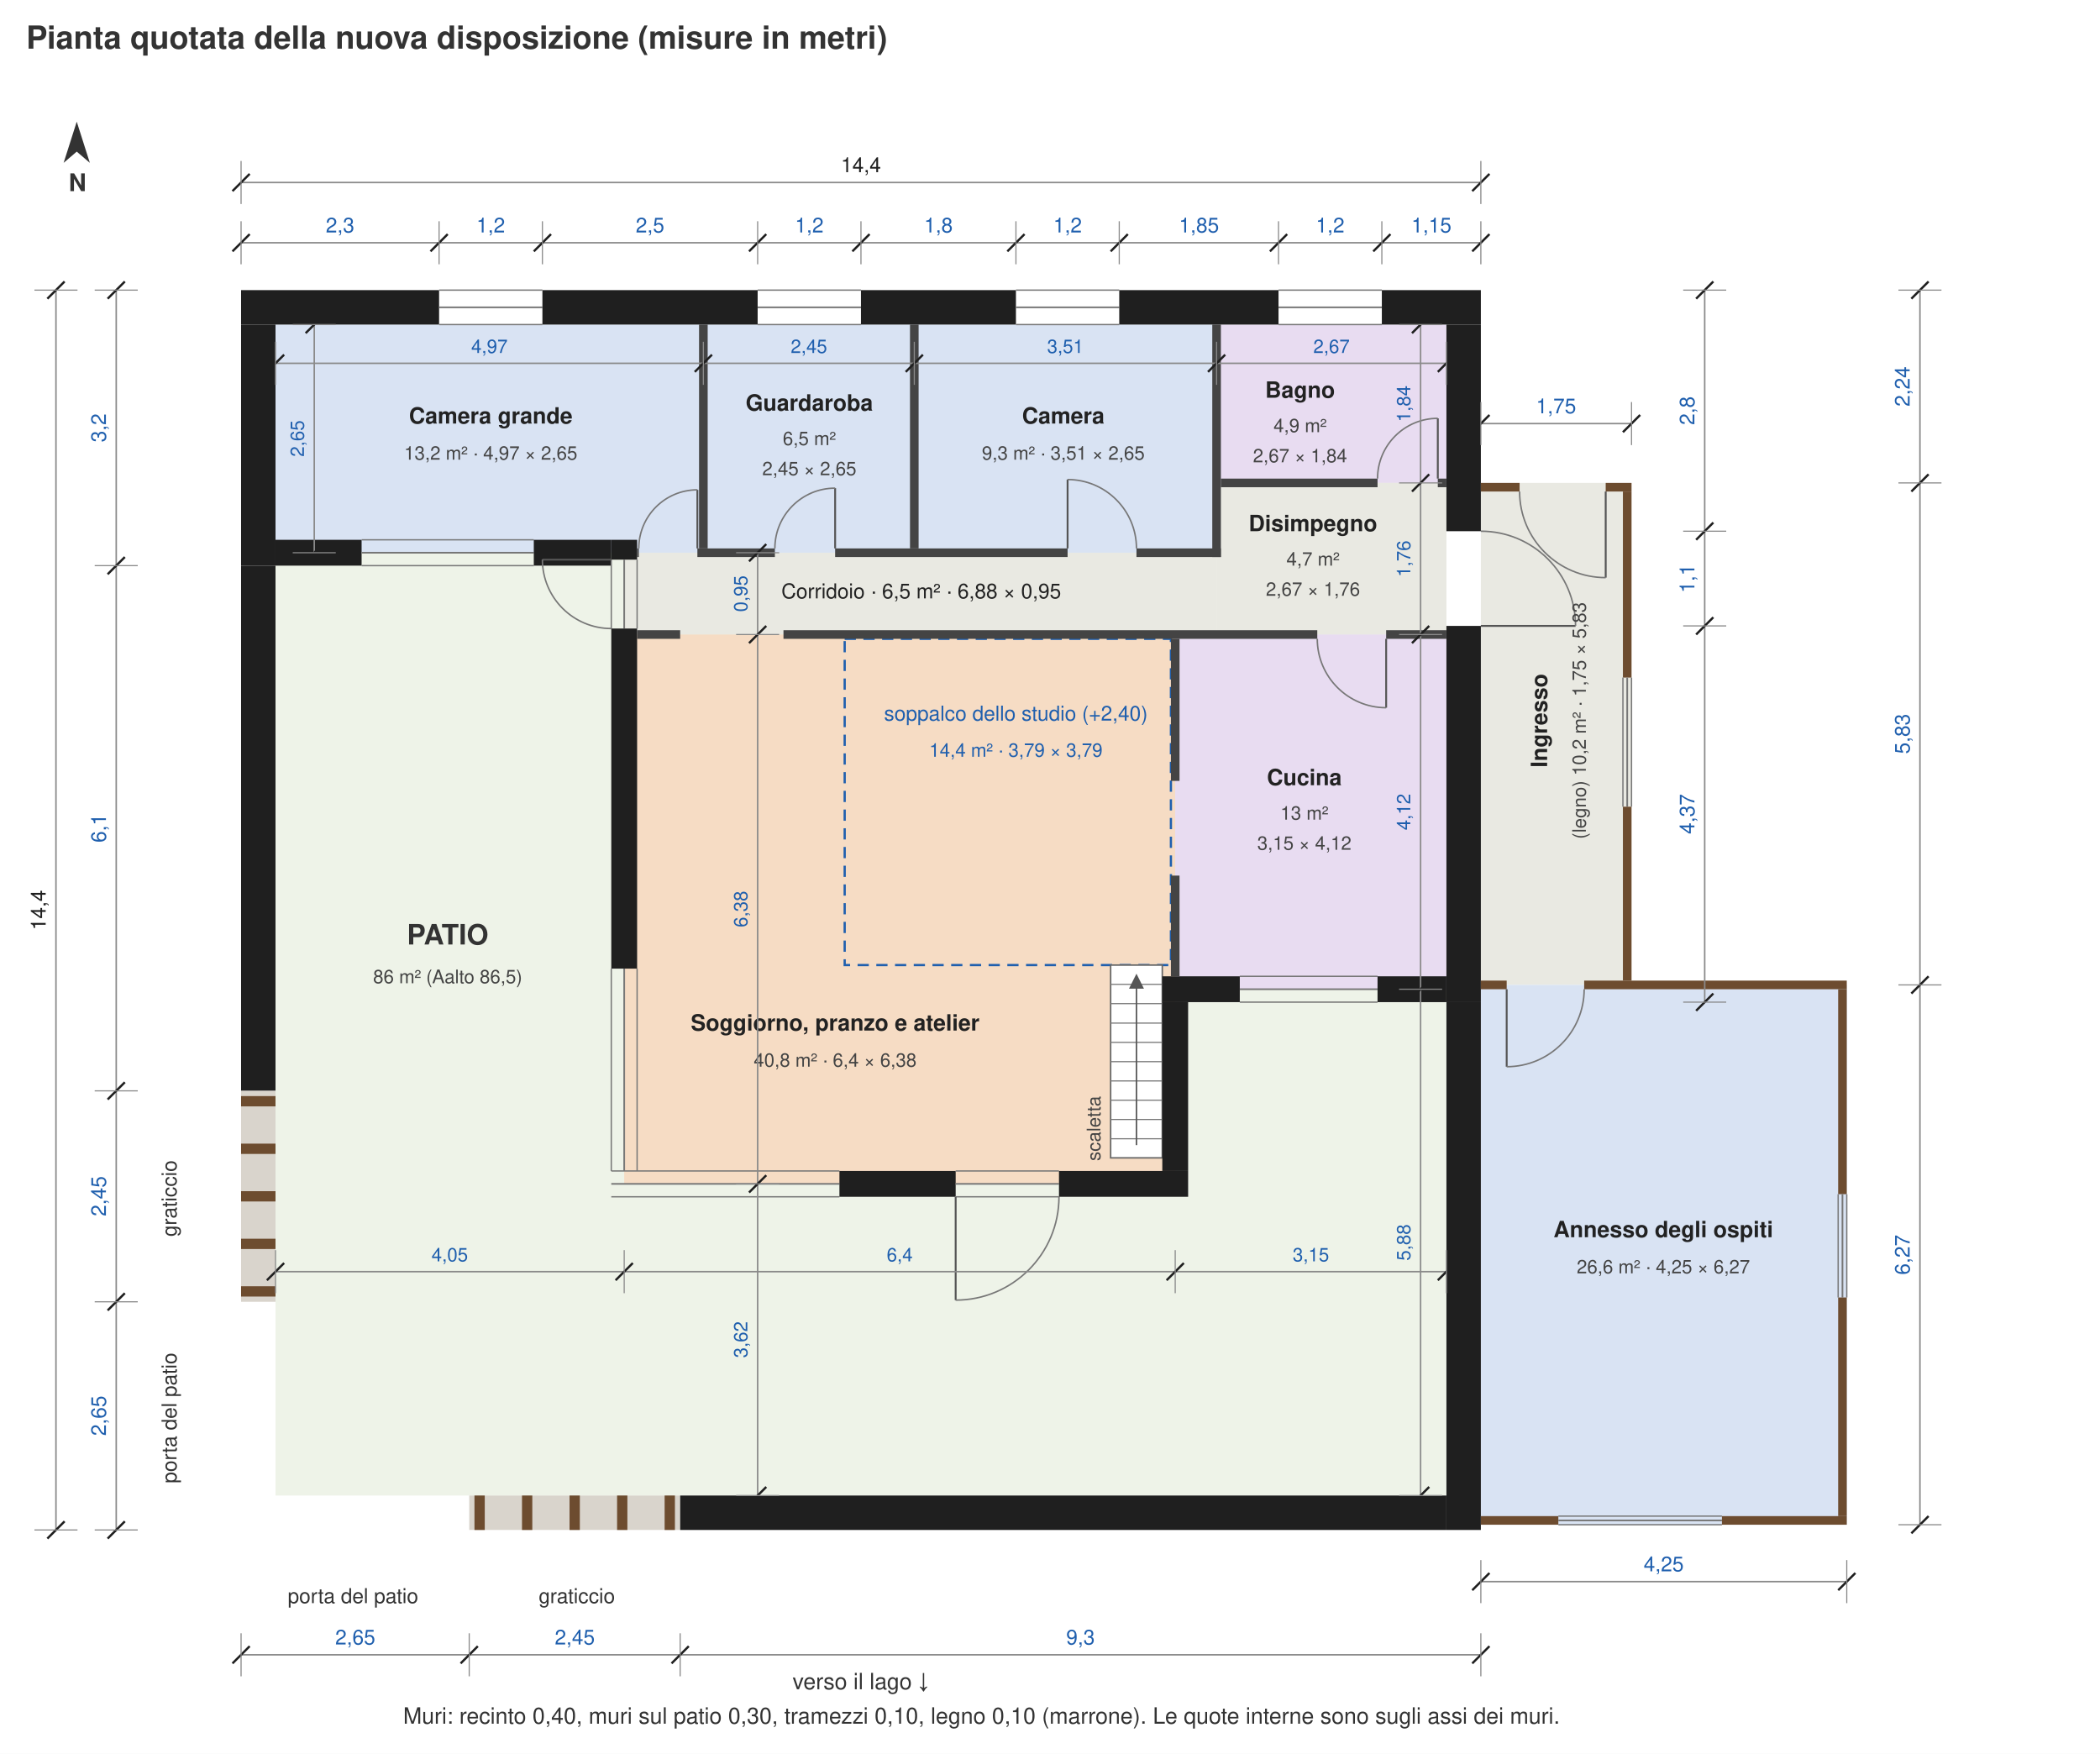
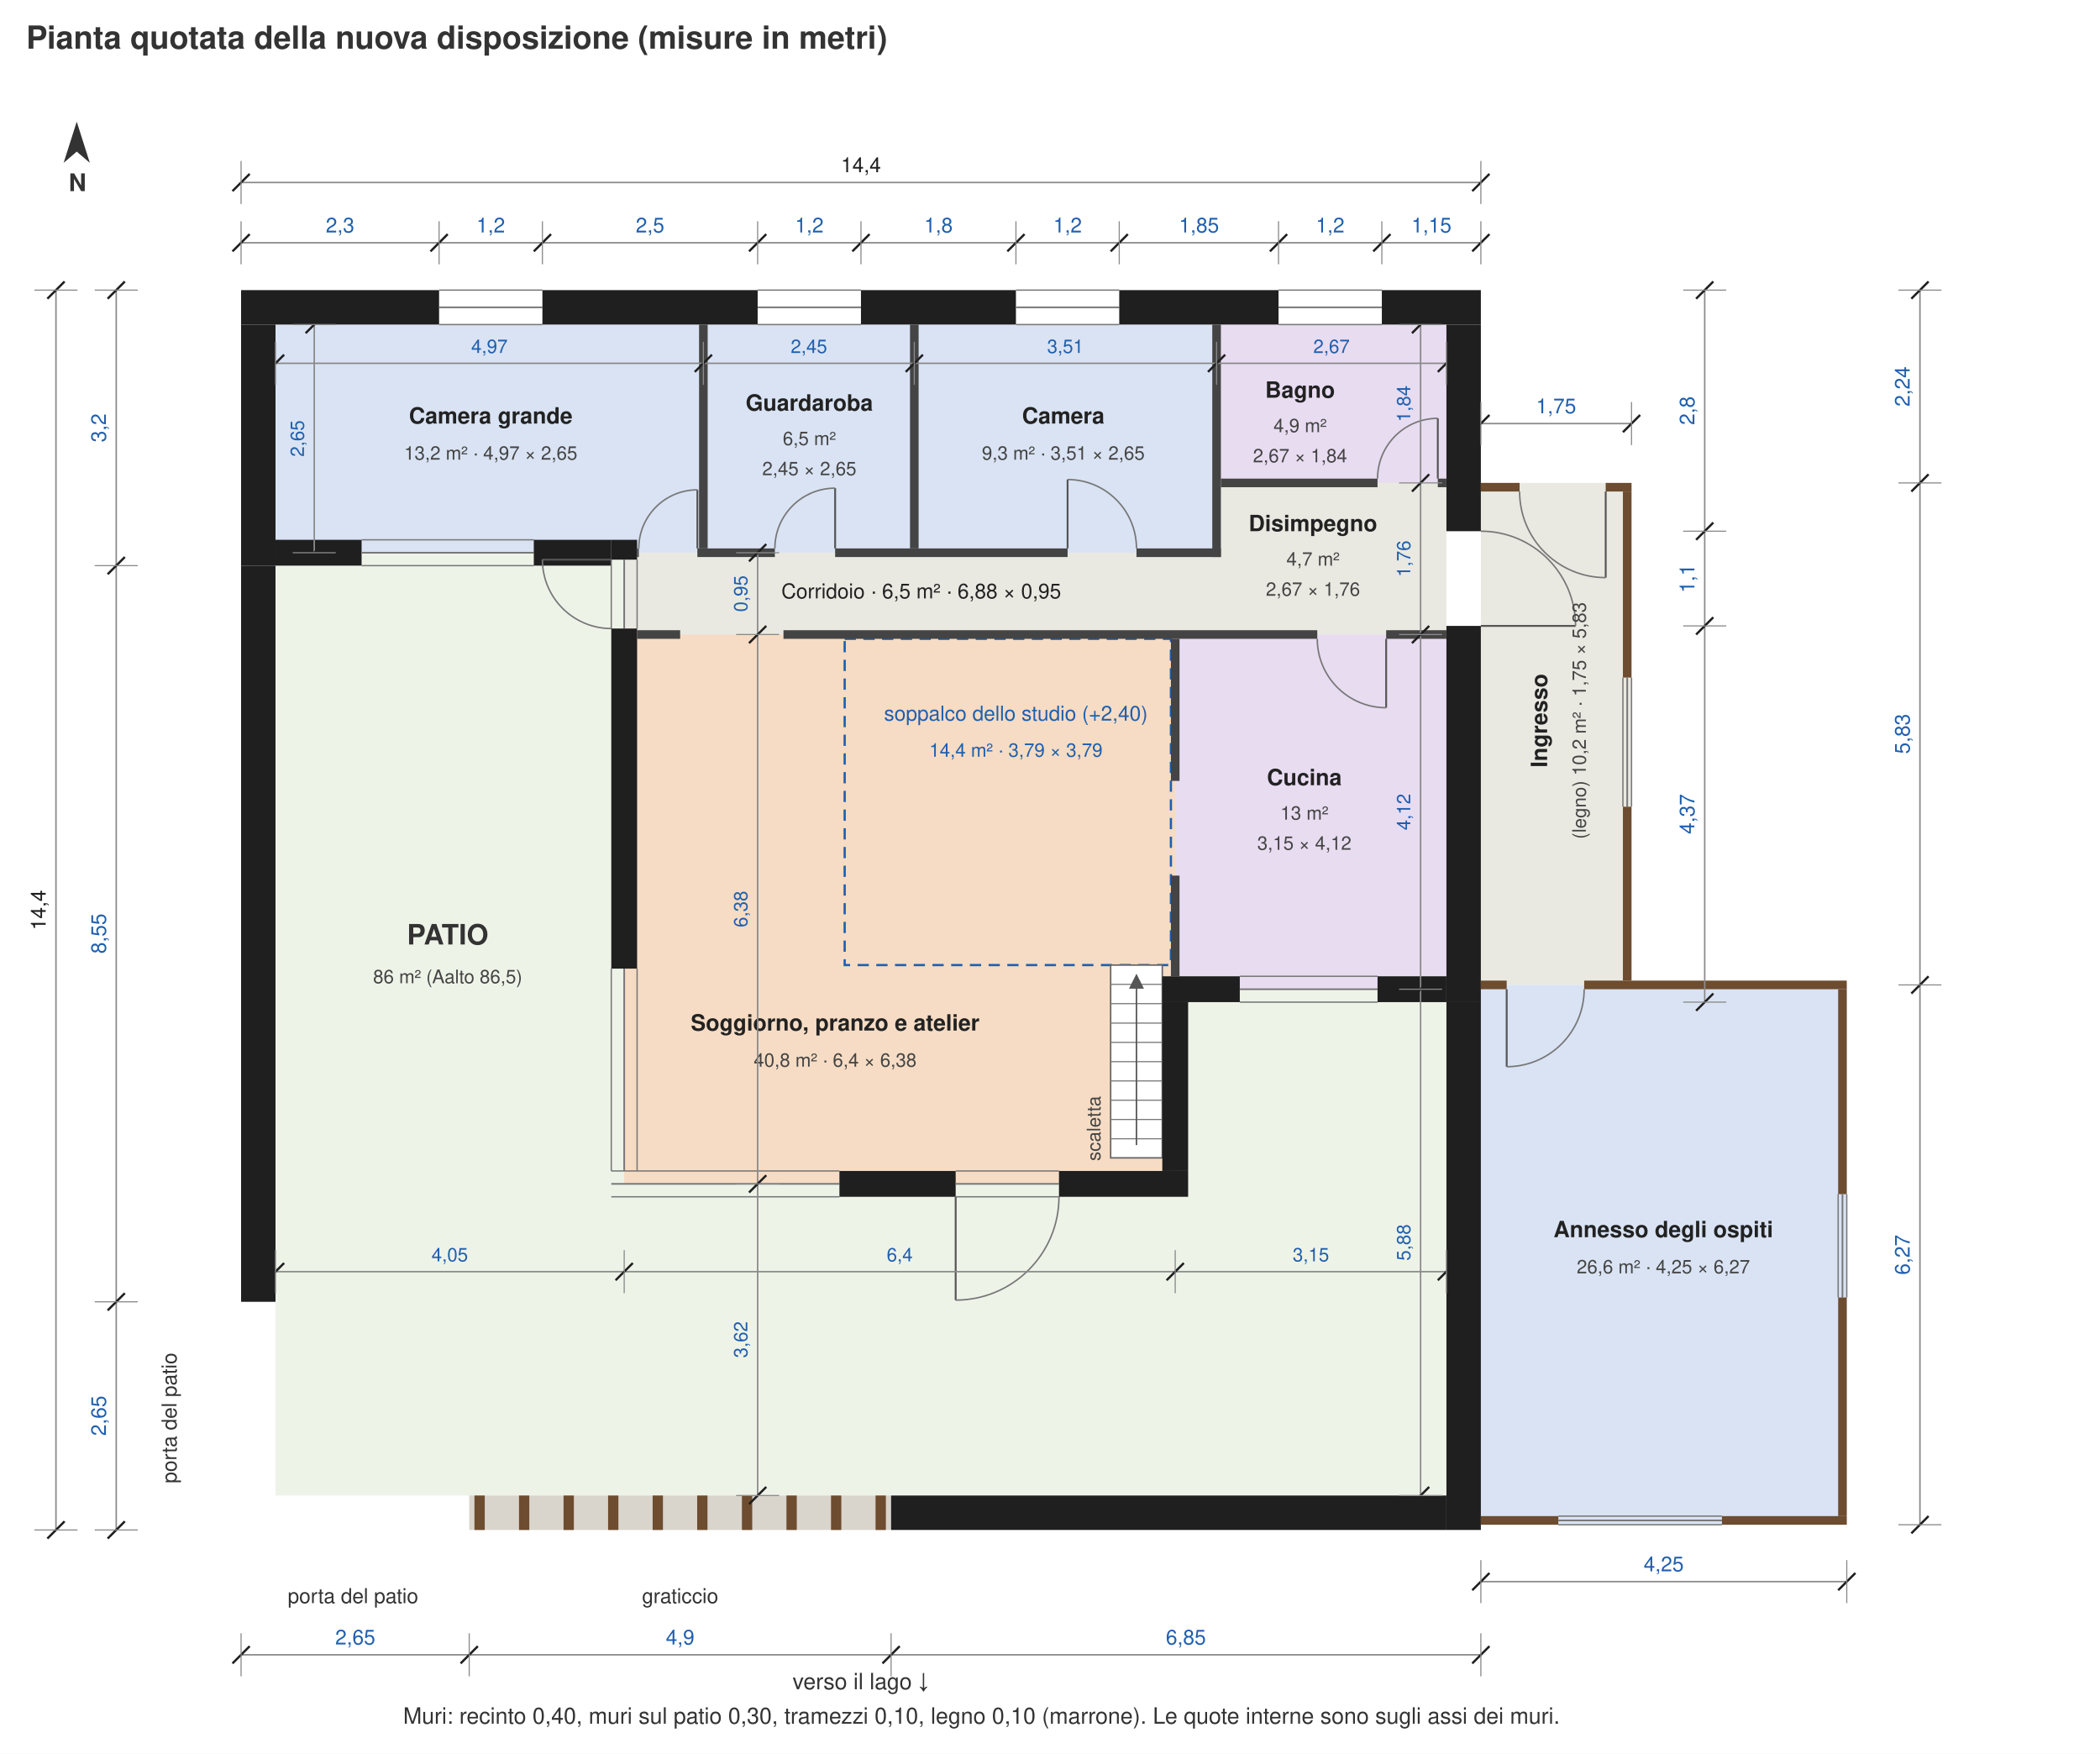
<svg xmlns="http://www.w3.org/2000/svg" viewBox="0 0 1122 937" width="1122" height="937">
  <rect width="100%" height="100%" fill="#ffffff" />
  <text x="14" y="26" font-family="Helvetica, Arial, sans-serif" font-size="17" font-weight="bold" fill="#333">Pianta quotata della nuova disposizione (misure in metri)</text>
  <rect x="147.2" y="173.4" width="625.6" height="625.6" fill="#eef3e8" stroke="none" stroke-width="1" />
  <rect x="147.2" y="173.4" width="228.6" height="121.9" fill="#d9e3f3" stroke="none" stroke-width="1" />
  <rect x="375.8" y="173.4" width="112.7" height="121.9" fill="#d9e3f3" stroke="none" stroke-width="1" />
  <rect x="488.5" y="173.4" width="161.5" height="121.9" fill="#d9e3f3" stroke="none" stroke-width="1" />
  <rect x="650.0" y="173.4" width="122.8" height="84.6" fill="#e8dcf1" stroke="none" stroke-width="1" />
  <rect x="650.0" y="258.0" width="122.8" height="81.0" fill="#e9e9e2" stroke="none" stroke-width="1" />
  <rect x="333.5" y="295.3" width="316.5" height="43.7" fill="#e9e9e2" stroke="none" stroke-width="1" />
  <rect x="333.5" y="339.0" width="294.4" height="293.5" fill="#f6dcc4" stroke="none" stroke-width="1" />
  <rect x="627.9" y="339.0" width="144.9" height="189.5" fill="#e8dcf1" stroke="none" stroke-width="1" />
  <rect x="791.2" y="258.0" width="80.5" height="268.2" fill="#e9e9e2" stroke="none" stroke-width="1" />
  <rect x="791.2" y="526.2" width="195.5" height="288.4" fill="#d9e3f3" stroke="none" stroke-width="1" />
  <rect x="451.3" y="341.3" width="174.3" height="174.3" fill="none" stroke="#1f5fae" stroke-width="1.2" stroke-dasharray="6,4" />
  <rect x="593.4" y="515.6" width="27.6" height="103.0" fill="#ffffff" stroke="#666" stroke-width="0.8" />
  <line x1="593.4" y1="608.4" x2="621.0" y2="608.4" stroke="#777" stroke-width="0.6" />
  <line x1="593.4" y1="598.1" x2="621.0" y2="598.1" stroke="#777" stroke-width="0.6" />
  <line x1="593.4" y1="587.8" x2="621.0" y2="587.8" stroke="#777" stroke-width="0.6" />
  <line x1="593.4" y1="577.5" x2="621.0" y2="577.5" stroke="#777" stroke-width="0.6" />
  <line x1="593.4" y1="567.2" x2="621.0" y2="567.2" stroke="#777" stroke-width="0.6" />
  <line x1="593.4" y1="556.9" x2="621.0" y2="556.9" stroke="#777" stroke-width="0.6" />
  <line x1="593.4" y1="546.6" x2="621.0" y2="546.6" stroke="#777" stroke-width="0.6" />
  <line x1="593.4" y1="536.2" x2="621.0" y2="536.2" stroke="#777" stroke-width="0.6" />
  <line x1="593.4" y1="525.9" x2="621.0" y2="525.9" stroke="#777" stroke-width="0.6" />
  <line x1="607.2" y1="611.8" x2="607.2" y2="522.5" stroke="#555" stroke-width="0.8" />
  <path d="M 607.2 520.2 l -4 8 l 8 0 Z" fill="#555" />
  <text x="587.9" y="585.6" font-family="Helvetica, Arial, sans-serif" font-size="10" fill="#444" text-anchor="end" transform="rotate(-90 587.9 585.6)">scaletta</text>
  <rect x="128.8" y="155.0" width="105.8" height="18.4" fill="#1f1f1f" stroke="none" stroke-width="1" />
  <line x1="234.6" y1="155.0" x2="289.8" y2="155.0" stroke="#777" stroke-width="0.7" />
  <line x1="234.6" y1="173.4" x2="289.8" y2="173.4" stroke="#777" stroke-width="0.7" />
  <line x1="234.6" y1="164.2" x2="289.8" y2="164.2" stroke="#777" stroke-width="0.9" />
  <rect x="289.8" y="155.0" width="115.0" height="18.4" fill="#1f1f1f" stroke="none" stroke-width="1" />
  <line x1="404.8" y1="155.0" x2="460.0" y2="155.0" stroke="#777" stroke-width="0.7" />
  <line x1="404.8" y1="173.4" x2="460.0" y2="173.4" stroke="#777" stroke-width="0.7" />
  <line x1="404.8" y1="164.2" x2="460.0" y2="164.2" stroke="#777" stroke-width="0.9" />
  <rect x="460.0" y="155.0" width="82.8" height="18.4" fill="#1f1f1f" stroke="none" stroke-width="1" />
  <line x1="542.8" y1="155.0" x2="598.0" y2="155.0" stroke="#777" stroke-width="0.7" />
  <line x1="542.8" y1="173.4" x2="598.0" y2="173.4" stroke="#777" stroke-width="0.7" />
  <line x1="542.8" y1="164.2" x2="598.0" y2="164.2" stroke="#777" stroke-width="0.9" />
  <rect x="598.0" y="155.0" width="85.1" height="18.4" fill="#1f1f1f" stroke="none" stroke-width="1" />
  <line x1="683.1" y1="155.0" x2="738.3" y2="155.0" stroke="#777" stroke-width="0.7" />
  <line x1="683.1" y1="173.4" x2="738.3" y2="173.4" stroke="#777" stroke-width="0.7" />
  <line x1="683.1" y1="164.2" x2="738.3" y2="164.2" stroke="#777" stroke-width="0.9" />
  <rect x="738.3" y="155.0" width="52.9" height="18.4" fill="#1f1f1f" stroke="none" stroke-width="1" />
  <rect x="128.8" y="173.4" width="18.4" height="128.8" fill="#1f1f1f" stroke="none" stroke-width="1" />
-   <rect x="128.8" y="302.2" width="18.4" height="280.6" fill="#1f1f1f" stroke="none" stroke-width="1" />
-   <rect x="128.8" y="582.8" width="18.4" height="112.7" fill="#d9d4cc" stroke="none" stroke-width="1" />
-   <rect x="128.8" y="585.6" width="18.4" height="5.5" fill="#6d4c2f" stroke="none" stroke-width="1" />
-   <rect x="128.8" y="611.0" width="18.4" height="5.5" fill="#6d4c2f" stroke="none" stroke-width="1" />
-   <rect x="128.8" y="636.4" width="18.4" height="5.5" fill="#6d4c2f" stroke="none" stroke-width="1" />
-   <rect x="128.8" y="661.8" width="18.4" height="5.5" fill="#6d4c2f" stroke="none" stroke-width="1" />
-   <rect x="128.8" y="687.2" width="18.4" height="5.5" fill="#6d4c2f" stroke="none" stroke-width="1" />
-   <rect x="250.7" y="799.0" width="112.7" height="18.4" fill="#d9d4cc" stroke="none" stroke-width="1" />
+   <rect x="128.8" y="302.2" width="18.4" height="393.3" fill="#1f1f1f" stroke="none" stroke-width="1" />
+   <rect x="250.7" y="799.0" width="225.4" height="18.4" fill="#d9d4cc" stroke="none" stroke-width="1" />
  <rect x="253.5" y="799.0" width="5.5" height="18.4" fill="#6d4c2f" stroke="none" stroke-width="1" />
-   <rect x="278.9" y="799.0" width="5.5" height="18.4" fill="#6d4c2f" stroke="none" stroke-width="1" />
-   <rect x="304.3" y="799.0" width="5.5" height="18.4" fill="#6d4c2f" stroke="none" stroke-width="1" />
-   <rect x="329.7" y="799.0" width="5.5" height="18.4" fill="#6d4c2f" stroke="none" stroke-width="1" />
-   <rect x="355.1" y="799.0" width="5.5" height="18.4" fill="#6d4c2f" stroke="none" stroke-width="1" />
-   <rect x="363.4" y="799.0" width="409.4" height="18.4" fill="#1f1f1f" stroke="none" stroke-width="1" />
+   <rect x="277.3" y="799.0" width="5.5" height="18.4" fill="#6d4c2f" stroke="none" stroke-width="1" />
+   <rect x="301.1" y="799.0" width="5.5" height="18.4" fill="#6d4c2f" stroke="none" stroke-width="1" />
+   <rect x="324.9" y="799.0" width="5.5" height="18.4" fill="#6d4c2f" stroke="none" stroke-width="1" />
+   <rect x="348.7" y="799.0" width="5.5" height="18.4" fill="#6d4c2f" stroke="none" stroke-width="1" />
+   <rect x="372.5" y="799.0" width="5.5" height="18.4" fill="#6d4c2f" stroke="none" stroke-width="1" />
+   <rect x="396.4" y="799.0" width="5.5" height="18.4" fill="#6d4c2f" stroke="none" stroke-width="1" />
+   <rect x="420.2" y="799.0" width="5.5" height="18.4" fill="#6d4c2f" stroke="none" stroke-width="1" />
+   <rect x="444.0" y="799.0" width="5.5" height="18.4" fill="#6d4c2f" stroke="none" stroke-width="1" />
+   <rect x="467.8" y="799.0" width="5.5" height="18.4" fill="#6d4c2f" stroke="none" stroke-width="1" />
+   <rect x="476.1" y="799.0" width="296.7" height="18.4" fill="#1f1f1f" stroke="none" stroke-width="1" />
  <rect x="772.8" y="173.4" width="18.4" height="110.4" fill="#1f1f1f" stroke="none" stroke-width="1" />
  <line x1="791.2" y1="334.4" x2="841.8" y2="334.4" stroke="#555" stroke-width="1.0" />
  <path d="M 841.8 334.4 A 50.6 50.6 0 0 0 791.2 283.8" fill="none" stroke="#777" stroke-width="0.8" />
  <rect x="772.8" y="334.4" width="18.4" height="201.0" fill="#1f1f1f" stroke="none" stroke-width="1" />
  <rect x="772.8" y="535.4" width="18.4" height="282.0" fill="#1f1f1f" stroke="none" stroke-width="1" />
  <rect x="147.2" y="288.4" width="46.0" height="13.8" fill="#1f1f1f" stroke="none" stroke-width="1" />
  <line x1="193.2" y1="288.4" x2="285.2" y2="288.4" stroke="#777" stroke-width="0.7" />
  <line x1="193.2" y1="302.2" x2="285.2" y2="302.2" stroke="#777" stroke-width="0.7" />
  <line x1="193.2" y1="295.3" x2="285.2" y2="295.3" stroke="#777" stroke-width="0.9" />
  <rect x="285.2" y="288.4" width="41.4" height="13.8" fill="#1f1f1f" stroke="none" stroke-width="1" />
  <rect x="326.6" y="288.4" width="13.8" height="10.6" fill="#1f1f1f" stroke="none" stroke-width="1" />
  <line x1="326.6" y1="299.0" x2="326.6" y2="335.8" stroke="#777" stroke-width="0.7" />
  <line x1="340.4" y1="299.0" x2="340.4" y2="335.8" stroke="#777" stroke-width="0.7" />
  <line x1="333.5" y1="299.0" x2="333.5" y2="335.8" stroke="#777" stroke-width="0.9" />
  <line x1="326.6" y1="299.0" x2="289.8" y2="299.0" stroke="#555" stroke-width="1.0" />
  <path d="M 289.8 299.0 A 36.8 36.8 0 0 0 326.6 335.8" fill="none" stroke="#777" stroke-width="0.8" />
  <rect x="326.6" y="335.8" width="13.8" height="181.7" fill="#1f1f1f" stroke="none" stroke-width="1" />
  <line x1="326.6" y1="517.5" x2="326.6" y2="625.6" stroke="#777" stroke-width="0.7" />
  <line x1="340.4" y1="517.5" x2="340.4" y2="625.6" stroke="#777" stroke-width="0.7" />
  <line x1="333.5" y1="517.5" x2="333.5" y2="625.6" stroke="#777" stroke-width="0.9" />
  <line x1="326.6" y1="625.6" x2="448.5" y2="625.6" stroke="#777" stroke-width="0.7" />
  <line x1="326.6" y1="639.4" x2="448.5" y2="639.4" stroke="#777" stroke-width="0.7" />
  <line x1="326.6" y1="632.5" x2="448.5" y2="632.5" stroke="#777" stroke-width="0.9" />
  <rect x="448.5" y="625.6" width="62.1" height="13.8" fill="#1f1f1f" stroke="none" stroke-width="1" />
  <line x1="510.6" y1="625.6" x2="565.8" y2="625.6" stroke="#777" stroke-width="0.7" />
  <line x1="510.6" y1="639.4" x2="565.8" y2="639.4" stroke="#777" stroke-width="0.7" />
  <line x1="510.6" y1="632.5" x2="565.8" y2="632.5" stroke="#777" stroke-width="0.9" />
  <line x1="510.6" y1="639.4" x2="510.6" y2="694.6" stroke="#555" stroke-width="1.0" />
  <path d="M 510.6 694.6 A 55.2 55.2 0 0 0 565.8 639.4" fill="none" stroke="#777" stroke-width="0.8" />
  <rect x="565.8" y="625.6" width="69.0" height="13.8" fill="#1f1f1f" stroke="none" stroke-width="1" />
  <rect x="621.0" y="535.4" width="13.8" height="90.2" fill="#1f1f1f" stroke="none" stroke-width="1" />
  <rect x="621.0" y="521.6" width="41.4" height="13.8" fill="#1f1f1f" stroke="none" stroke-width="1" />
  <line x1="662.4" y1="521.6" x2="736.0" y2="521.6" stroke="#777" stroke-width="0.7" />
  <line x1="662.4" y1="535.4" x2="736.0" y2="535.4" stroke="#777" stroke-width="0.7" />
  <line x1="662.4" y1="528.5" x2="736.0" y2="528.5" stroke="#777" stroke-width="0.9" />
  <rect x="736.0" y="521.6" width="36.8" height="13.8" fill="#1f1f1f" stroke="none" stroke-width="1" />
  <rect x="340.4" y="293.0" width="0.9" height="4.6" fill="#444" stroke="none" stroke-width="1" />
  <line x1="372.6" y1="293.0" x2="372.6" y2="261.7" stroke="#555" stroke-width="1.0" />
  <path d="M 372.6 261.7 A 31.3 31.3 0 0 0 341.3 293.0" fill="none" stroke="#777" stroke-width="0.8" />
  <rect x="372.6" y="293.0" width="41.4" height="4.6" fill="#444" stroke="none" stroke-width="1" />
  <line x1="446.2" y1="293.0" x2="446.2" y2="260.8" stroke="#555" stroke-width="1.0" />
  <path d="M 446.2 260.8 A 32.2 32.2 0 0 0 414.0 293.0" fill="none" stroke="#777" stroke-width="0.8" />
  <rect x="446.2" y="293.0" width="124.2" height="4.6" fill="#444" stroke="none" stroke-width="1" />
  <line x1="570.4" y1="293.0" x2="570.4" y2="256.2" stroke="#555" stroke-width="1.0" />
  <path d="M 570.4 256.2 A 36.8 36.8 0 0 1 607.2 293.0" fill="none" stroke="#777" stroke-width="0.8" />
  <rect x="607.2" y="293.0" width="45.1" height="4.6" fill="#444" stroke="none" stroke-width="1" />
  <rect x="373.5" y="173.4" width="4.6" height="119.6" fill="#444" stroke="none" stroke-width="1" />
  <rect x="486.2" y="173.4" width="4.6" height="119.6" fill="#444" stroke="none" stroke-width="1" />
  <rect x="647.7" y="173.4" width="4.6" height="124.2" fill="#444" stroke="none" stroke-width="1" />
  <rect x="652.3" y="255.7" width="83.7" height="4.6" fill="#444" stroke="none" stroke-width="1" />
  <line x1="768.2" y1="255.7" x2="768.2" y2="223.5" stroke="#555" stroke-width="1.0" />
  <path d="M 768.2 223.5 A 32.2 32.2 0 0 0 736.0 255.7" fill="none" stroke="#777" stroke-width="0.8" />
  <rect x="768.2" y="255.7" width="4.6" height="4.6" fill="#444" stroke="none" stroke-width="1" />
  <rect x="340.4" y="336.7" width="23.0" height="4.6" fill="#444" stroke="none" stroke-width="1" />
  <rect x="418.6" y="336.7" width="285.2" height="4.6" fill="#444" stroke="none" stroke-width="1" />
  <line x1="740.6" y1="341.3" x2="740.6" y2="378.1" stroke="#555" stroke-width="1.0" />
  <path d="M 740.6 378.1 A 36.8 36.8 0 0 1 703.8 341.3" fill="none" stroke="#777" stroke-width="0.8" />
  <rect x="740.6" y="336.7" width="32.2" height="4.6" fill="#444" stroke="none" stroke-width="1" />
  <rect x="625.6" y="341.3" width="4.6" height="75.9" fill="#444" stroke="none" stroke-width="1" />
  <rect x="625.6" y="467.8" width="4.6" height="53.8" fill="#444" stroke="none" stroke-width="1" />
  <rect x="791.2" y="258.0" width="20.7" height="4.6" fill="#6d4c2f" stroke="none" stroke-width="1" />
  <line x1="857.9" y1="262.6" x2="857.9" y2="308.6" stroke="#555" stroke-width="1.0" />
  <path d="M 857.9 308.6 A 46.0 46.0 0 0 1 811.9 262.6" fill="none" stroke="#777" stroke-width="0.8" />
  <rect x="857.9" y="258.0" width="13.8" height="4.6" fill="#6d4c2f" stroke="none" stroke-width="1" />
  <rect x="867.1" y="262.6" width="4.6" height="99.4" fill="#6d4c2f" stroke="none" stroke-width="1" />
  <line x1="867.1" y1="362.0" x2="867.1" y2="431.0" stroke="#777" stroke-width="0.7" />
  <line x1="871.7" y1="362.0" x2="871.7" y2="431.0" stroke="#777" stroke-width="0.7" />
  <line x1="869.4" y1="362.0" x2="869.4" y2="431.0" stroke="#777" stroke-width="0.9" />
  <rect x="867.1" y="431.0" width="4.6" height="92.9" fill="#6d4c2f" stroke="none" stroke-width="1" />
  <rect x="791.2" y="523.9" width="13.8" height="4.6" fill="#6d4c2f" stroke="none" stroke-width="1" />
  <line x1="805.0" y1="528.5" x2="805.0" y2="569.9" stroke="#555" stroke-width="1.0" />
  <path d="M 805.0 569.9 A 41.4 41.4 0 0 0 846.4 528.5" fill="none" stroke="#777" stroke-width="0.8" />
  <rect x="846.4" y="523.9" width="140.3" height="4.6" fill="#6d4c2f" stroke="none" stroke-width="1" />
  <rect x="982.1" y="528.5" width="4.6" height="109.5" fill="#6d4c2f" stroke="none" stroke-width="1" />
  <line x1="982.1" y1="638.0" x2="982.1" y2="693.2" stroke="#777" stroke-width="0.7" />
  <line x1="986.7" y1="638.0" x2="986.7" y2="693.2" stroke="#777" stroke-width="0.7" />
  <line x1="984.4" y1="638.0" x2="984.4" y2="693.2" stroke="#777" stroke-width="0.9" />
  <rect x="982.1" y="693.2" width="4.6" height="116.8" fill="#6d4c2f" stroke="none" stroke-width="1" />
  <rect x="791.2" y="810.0" width="41.4" height="4.6" fill="#6d4c2f" stroke="none" stroke-width="1" />
  <line x1="832.6" y1="810.0" x2="920.0" y2="810.0" stroke="#777" stroke-width="0.7" />
  <line x1="832.6" y1="814.6" x2="920.0" y2="814.6" stroke="#777" stroke-width="0.7" />
  <line x1="832.6" y1="812.3" x2="920.0" y2="812.3" stroke="#777" stroke-width="0.9" />
  <rect x="920.0" y="810.0" width="66.7" height="4.6" fill="#6d4c2f" stroke="none" stroke-width="1" />
  <text x="262.2" y="226.3" font-family="Helvetica, Arial, sans-serif" font-size="12" fill="#222" text-anchor="middle" font-weight="bold">Camera grande</text>
  <text x="262.2" y="245.6" font-family="Helvetica, Arial, sans-serif" font-size="10" fill="#444" text-anchor="middle">13,2 m² · 4,97 × 2,65</text>
  <text x="432.4" y="219.4" font-family="Helvetica, Arial, sans-serif" font-size="12" fill="#222" text-anchor="middle" font-weight="bold">Guardaroba</text>
  <text x="432.4" y="237.8" font-family="Helvetica, Arial, sans-serif" font-size="10" fill="#444" text-anchor="middle">6,5 m²</text>
  <text x="432.4" y="253.9" font-family="Helvetica, Arial, sans-serif" font-size="10" fill="#444" text-anchor="middle">2,45 × 2,65</text>
  <text x="568.1" y="226.3" font-family="Helvetica, Arial, sans-serif" font-size="12" fill="#222" text-anchor="middle" font-weight="bold">Camera</text>
  <text x="568.1" y="245.6" font-family="Helvetica, Arial, sans-serif" font-size="10" fill="#444" text-anchor="middle">9,3 m² · 3,51 × 2,65</text>
  <text x="694.6" y="212.5" font-family="Helvetica, Arial, sans-serif" font-size="12" fill="#222" text-anchor="middle" font-weight="bold">Bagno</text>
  <text x="694.6" y="230.9" font-family="Helvetica, Arial, sans-serif" font-size="10" fill="#444" text-anchor="middle">4,9 m²</text>
  <text x="694.6" y="247.0" font-family="Helvetica, Arial, sans-serif" font-size="10" fill="#444" text-anchor="middle">2,67 × 1,84</text>
  <text x="701.5" y="283.8" font-family="Helvetica, Arial, sans-serif" font-size="12" fill="#222" text-anchor="middle" font-weight="bold">Disimpegno</text>
  <text x="701.5" y="302.2" font-family="Helvetica, Arial, sans-serif" font-size="10" fill="#444" text-anchor="middle">4,7 m²</text>
  <text x="701.5" y="318.3" font-family="Helvetica, Arial, sans-serif" font-size="10" fill="#444" text-anchor="middle">2,67 × 1,76</text>
  <text x="492.2" y="319.7" font-family="Helvetica, Arial, sans-serif" font-size="11" fill="#222" text-anchor="middle">Corridoio · 6,5 m² · 6,88 × 0,95</text>
  <text x="446.2" y="550.6" font-family="Helvetica, Arial, sans-serif" font-size="12" fill="#222" text-anchor="middle" font-weight="bold">Soggiorno, pranzo e atelier</text>
  <text x="446.2" y="569.9" font-family="Helvetica, Arial, sans-serif" font-size="10" fill="#444" text-anchor="middle">40,8 m² · 6,4 × 6,38</text>
  <text x="696.9" y="419.5" font-family="Helvetica, Arial, sans-serif" font-size="12" fill="#222" text-anchor="middle" font-weight="bold">Cucina</text>
  <text x="696.9" y="437.9" font-family="Helvetica, Arial, sans-serif" font-size="10" fill="#444" text-anchor="middle">13 m²</text>
  <text x="696.9" y="454.0" font-family="Helvetica, Arial, sans-serif" font-size="10" fill="#444" text-anchor="middle">3,15 × 4,12</text>
  <text x="826.6" y="385.0" font-family="Helvetica, Arial, sans-serif" font-size="12" fill="#222" text-anchor="middle" font-weight="bold" transform="rotate(-90 826.6 385.0)">Ingresso</text>
  <text x="847.3" y="385.0" font-family="Helvetica, Arial, sans-serif" font-size="10" fill="#444" text-anchor="middle" transform="rotate(-90 847.3 385.0)">(legno) 10,2 m² · 1,75 × 5,83</text>
  <text x="888.7" y="661.0" font-family="Helvetica, Arial, sans-serif" font-size="12" fill="#222" text-anchor="middle" font-weight="bold">Annesso degli ospiti</text>
  <text x="888.7" y="680.3" font-family="Helvetica, Arial, sans-serif" font-size="10" fill="#444" text-anchor="middle">26,6 m² · 4,25 × 6,27</text>
  <text x="542.8" y="385.0" font-family="Helvetica, Arial, sans-serif" font-size="11" fill="#1f5fae" text-anchor="middle">soppalco dello studio (+2,40)</text>
  <text x="542.8" y="404.3" font-family="Helvetica, Arial, sans-serif" font-size="10" fill="#1f5fae" text-anchor="middle">14,4 m² · 3,79 × 3,79</text>
  <text x="239.2" y="504.6" font-family="Helvetica, Arial, sans-serif" font-size="15" fill="#333" text-anchor="middle" font-weight="bold">PATIO</text>
  <text x="239.2" y="525.3" font-family="Helvetica, Arial, sans-serif" font-size="10" fill="#444" text-anchor="middle">86 m² (Aalto 86,5)</text>
  <text x="188.6" y="856.5" font-family="Helvetica, Arial, sans-serif" font-size="11" fill="#333" text-anchor="middle">porta del patio</text>
-   <text x="94.3" y="640.3" font-family="Helvetica, Arial, sans-serif" font-size="11" fill="#333" text-anchor="middle" transform="rotate(-90 94.3 640.3)">graticcio</text>
-   <text x="308.2" y="856.5" font-family="Helvetica, Arial, sans-serif" font-size="11" fill="#333" text-anchor="middle">graticcio</text>
+   <text x="363.4" y="856.5" font-family="Helvetica, Arial, sans-serif" font-size="11" fill="#333" text-anchor="middle">graticcio</text>
  <text x="94.3" y="757.6" font-family="Helvetica, Arial, sans-serif" font-size="11" fill="#333" text-anchor="middle" transform="rotate(-90 94.3 757.6)">porta del patio</text>
  <line x1="128.8" y1="129.7" x2="234.6" y2="129.7" stroke="#8a8a8a" stroke-width="0.8" />
  <text x="181.7" y="124.2" font-family="Helvetica, Arial, sans-serif" font-size="11" fill="#1f5fae" text-anchor="middle">2,3</text>
  <line x1="234.6" y1="129.7" x2="289.8" y2="129.7" stroke="#8a8a8a" stroke-width="0.8" />
  <text x="262.2" y="124.2" font-family="Helvetica, Arial, sans-serif" font-size="11" fill="#1f5fae" text-anchor="middle">1,2</text>
  <line x1="289.8" y1="129.7" x2="404.8" y2="129.7" stroke="#8a8a8a" stroke-width="0.8" />
  <text x="347.3" y="124.2" font-family="Helvetica, Arial, sans-serif" font-size="11" fill="#1f5fae" text-anchor="middle">2,5</text>
  <line x1="404.8" y1="129.7" x2="460.0" y2="129.7" stroke="#8a8a8a" stroke-width="0.8" />
  <text x="432.4" y="124.2" font-family="Helvetica, Arial, sans-serif" font-size="11" fill="#1f5fae" text-anchor="middle">1,2</text>
  <line x1="460.0" y1="129.7" x2="542.8" y2="129.7" stroke="#8a8a8a" stroke-width="0.8" />
  <text x="501.4" y="124.2" font-family="Helvetica, Arial, sans-serif" font-size="11" fill="#1f5fae" text-anchor="middle">1,8</text>
  <line x1="542.8" y1="129.7" x2="598.0" y2="129.7" stroke="#8a8a8a" stroke-width="0.8" />
  <text x="570.4" y="124.2" font-family="Helvetica, Arial, sans-serif" font-size="11" fill="#1f5fae" text-anchor="middle">1,2</text>
  <line x1="598.0" y1="129.7" x2="683.1" y2="129.7" stroke="#8a8a8a" stroke-width="0.8" />
  <text x="640.6" y="124.2" font-family="Helvetica, Arial, sans-serif" font-size="11" fill="#1f5fae" text-anchor="middle">1,85</text>
  <line x1="683.1" y1="129.7" x2="738.3" y2="129.7" stroke="#8a8a8a" stroke-width="0.8" />
  <text x="710.7" y="124.2" font-family="Helvetica, Arial, sans-serif" font-size="11" fill="#1f5fae" text-anchor="middle">1,2</text>
  <line x1="738.3" y1="129.7" x2="791.2" y2="129.7" stroke="#8a8a8a" stroke-width="0.8" />
  <text x="764.8" y="124.2" font-family="Helvetica, Arial, sans-serif" font-size="11" fill="#1f5fae" text-anchor="middle">1,15</text>
  <line x1="124.2" y1="134.3" x2="133.4" y2="125.1" stroke="#1f1f1f" stroke-width="1.2" />
  <line x1="128.8" y1="118.2" x2="128.8" y2="141.2" stroke="#8a8a8a" stroke-width="0.6" />
  <line x1="230.0" y1="134.3" x2="239.2" y2="125.1" stroke="#1f1f1f" stroke-width="1.2" />
  <line x1="234.6" y1="118.2" x2="234.6" y2="141.2" stroke="#8a8a8a" stroke-width="0.6" />
  <line x1="285.2" y1="134.3" x2="294.4" y2="125.1" stroke="#1f1f1f" stroke-width="1.2" />
  <line x1="289.8" y1="118.2" x2="289.8" y2="141.2" stroke="#8a8a8a" stroke-width="0.6" />
  <line x1="400.2" y1="134.3" x2="409.4" y2="125.1" stroke="#1f1f1f" stroke-width="1.2" />
  <line x1="404.8" y1="118.2" x2="404.8" y2="141.2" stroke="#8a8a8a" stroke-width="0.6" />
  <line x1="455.4" y1="134.3" x2="464.6" y2="125.1" stroke="#1f1f1f" stroke-width="1.2" />
  <line x1="460.0" y1="118.2" x2="460.0" y2="141.2" stroke="#8a8a8a" stroke-width="0.6" />
  <line x1="538.2" y1="134.3" x2="547.4" y2="125.1" stroke="#1f1f1f" stroke-width="1.2" />
  <line x1="542.8" y1="118.2" x2="542.8" y2="141.2" stroke="#8a8a8a" stroke-width="0.6" />
  <line x1="593.4" y1="134.3" x2="602.6" y2="125.1" stroke="#1f1f1f" stroke-width="1.2" />
  <line x1="598.0" y1="118.2" x2="598.0" y2="141.2" stroke="#8a8a8a" stroke-width="0.6" />
  <line x1="678.5" y1="134.3" x2="687.7" y2="125.1" stroke="#1f1f1f" stroke-width="1.2" />
  <line x1="683.1" y1="118.2" x2="683.1" y2="141.2" stroke="#8a8a8a" stroke-width="0.6" />
  <line x1="733.7" y1="134.3" x2="742.9" y2="125.1" stroke="#1f1f1f" stroke-width="1.2" />
  <line x1="738.3" y1="118.2" x2="738.3" y2="141.2" stroke="#8a8a8a" stroke-width="0.6" />
  <line x1="786.6" y1="134.3" x2="795.8" y2="125.1" stroke="#1f1f1f" stroke-width="1.2" />
  <line x1="791.2" y1="118.2" x2="791.2" y2="141.2" stroke="#8a8a8a" stroke-width="0.6" />
  <line x1="128.8" y1="97.5" x2="791.2" y2="97.5" stroke="#8a8a8a" stroke-width="0.8" />
  <text x="460.0" y="92.0" font-family="Helvetica, Arial, sans-serif" font-size="11" fill="#1f1f1f" text-anchor="middle">14,4</text>
  <line x1="124.2" y1="102.1" x2="133.4" y2="92.9" stroke="#1f1f1f" stroke-width="1.2" />
  <line x1="128.8" y1="86.0" x2="128.8" y2="109.0" stroke="#8a8a8a" stroke-width="0.6" />
  <line x1="786.6" y1="102.1" x2="795.8" y2="92.9" stroke="#1f1f1f" stroke-width="1.2" />
  <line x1="791.2" y1="86.0" x2="791.2" y2="109.0" stroke="#8a8a8a" stroke-width="0.6" />
  <line x1="128.8" y1="884.1" x2="250.7" y2="884.1" stroke="#8a8a8a" stroke-width="0.8" />
  <text x="189.8" y="878.6" font-family="Helvetica, Arial, sans-serif" font-size="11" fill="#1f5fae" text-anchor="middle">2,65</text>
-   <line x1="250.7" y1="884.1" x2="363.4" y2="884.1" stroke="#8a8a8a" stroke-width="0.8" />
-   <text x="307.1" y="878.6" font-family="Helvetica, Arial, sans-serif" font-size="11" fill="#1f5fae" text-anchor="middle">2,45</text>
-   <line x1="363.4" y1="884.1" x2="791.2" y2="884.1" stroke="#8a8a8a" stroke-width="0.8" />
-   <text x="577.3" y="878.6" font-family="Helvetica, Arial, sans-serif" font-size="11" fill="#1f5fae" text-anchor="middle">9,3</text>
+   <line x1="250.7" y1="884.1" x2="476.1" y2="884.1" stroke="#8a8a8a" stroke-width="0.8" />
+   <text x="363.4" y="878.6" font-family="Helvetica, Arial, sans-serif" font-size="11" fill="#1f5fae" text-anchor="middle">4,9</text>
+   <line x1="476.1" y1="884.1" x2="791.2" y2="884.1" stroke="#8a8a8a" stroke-width="0.8" />
+   <text x="633.6" y="878.6" font-family="Helvetica, Arial, sans-serif" font-size="11" fill="#1f5fae" text-anchor="middle">6,85</text>
  <line x1="124.2" y1="888.7" x2="133.4" y2="879.5" stroke="#1f1f1f" stroke-width="1.2" />
  <line x1="128.8" y1="872.6" x2="128.8" y2="895.6" stroke="#8a8a8a" stroke-width="0.6" />
  <line x1="246.1" y1="888.7" x2="255.3" y2="879.5" stroke="#1f1f1f" stroke-width="1.2" />
  <line x1="250.7" y1="872.6" x2="250.7" y2="895.6" stroke="#8a8a8a" stroke-width="0.6" />
-   <line x1="358.8" y1="888.7" x2="368.0" y2="879.5" stroke="#1f1f1f" stroke-width="1.2" />
-   <line x1="363.4" y1="872.6" x2="363.4" y2="895.6" stroke="#8a8a8a" stroke-width="0.6" />
+   <line x1="471.5" y1="888.7" x2="480.7" y2="879.5" stroke="#1f1f1f" stroke-width="1.2" />
+   <line x1="476.1" y1="872.6" x2="476.1" y2="895.6" stroke="#8a8a8a" stroke-width="0.6" />
  <line x1="786.6" y1="888.7" x2="795.8" y2="879.5" stroke="#1f1f1f" stroke-width="1.2" />
  <line x1="791.2" y1="872.6" x2="791.2" y2="895.6" stroke="#8a8a8a" stroke-width="0.6" />
  <line x1="62.1" y1="155.0" x2="62.1" y2="302.2" stroke="#8a8a8a" stroke-width="0.8" />
  <text x="56.6" y="228.6" font-family="Helvetica, Arial, sans-serif" font-size="11" fill="#1f5fae" text-anchor="middle" transform="rotate(-90 56.6 228.6)">3,2</text>
-   <line x1="62.1" y1="302.2" x2="62.1" y2="582.8" stroke="#8a8a8a" stroke-width="0.8" />
-   <text x="56.6" y="442.5" font-family="Helvetica, Arial, sans-serif" font-size="11" fill="#1f5fae" text-anchor="middle" transform="rotate(-90 56.6 442.5)">6,1</text>
-   <line x1="62.1" y1="582.8" x2="62.1" y2="695.5" stroke="#8a8a8a" stroke-width="0.8" />
-   <text x="56.6" y="639.1" font-family="Helvetica, Arial, sans-serif" font-size="11" fill="#1f5fae" text-anchor="middle" transform="rotate(-90 56.6 639.1)">2,45</text>
+   <line x1="62.1" y1="302.2" x2="62.1" y2="695.5" stroke="#8a8a8a" stroke-width="0.8" />
+   <text x="56.6" y="498.8" font-family="Helvetica, Arial, sans-serif" font-size="11" fill="#1f5fae" text-anchor="middle" transform="rotate(-90 56.6 498.8)">8,55</text>
  <line x1="62.1" y1="695.5" x2="62.1" y2="817.4" stroke="#8a8a8a" stroke-width="0.8" />
  <text x="56.6" y="756.4" font-family="Helvetica, Arial, sans-serif" font-size="11" fill="#1f5fae" text-anchor="middle" transform="rotate(-90 56.6 756.4)">2,65</text>
  <line x1="57.5" y1="159.6" x2="66.7" y2="150.4" stroke="#1f1f1f" stroke-width="1.2" />
  <line x1="50.6" y1="155.0" x2="73.6" y2="155.0" stroke="#8a8a8a" stroke-width="0.6" />
  <line x1="57.5" y1="306.8" x2="66.7" y2="297.6" stroke="#1f1f1f" stroke-width="1.2" />
  <line x1="50.6" y1="302.2" x2="73.6" y2="302.2" stroke="#8a8a8a" stroke-width="0.6" />
-   <line x1="57.5" y1="587.4" x2="66.7" y2="578.2" stroke="#1f1f1f" stroke-width="1.2" />
-   <line x1="50.6" y1="582.8" x2="73.6" y2="582.8" stroke="#8a8a8a" stroke-width="0.6" />
  <line x1="57.5" y1="700.1" x2="66.7" y2="690.9" stroke="#1f1f1f" stroke-width="1.2" />
  <line x1="50.6" y1="695.5" x2="73.6" y2="695.5" stroke="#8a8a8a" stroke-width="0.6" />
  <line x1="57.5" y1="822.0" x2="66.7" y2="812.8" stroke="#1f1f1f" stroke-width="1.2" />
  <line x1="50.6" y1="817.4" x2="73.6" y2="817.4" stroke="#8a8a8a" stroke-width="0.6" />
  <line x1="29.9" y1="155.0" x2="29.9" y2="817.4" stroke="#8a8a8a" stroke-width="0.8" />
  <text x="24.4" y="486.2" font-family="Helvetica, Arial, sans-serif" font-size="11" fill="#1f1f1f" text-anchor="middle" transform="rotate(-90 24.4 486.2)">14,4</text>
  <line x1="25.3" y1="159.6" x2="34.5" y2="150.4" stroke="#1f1f1f" stroke-width="1.2" />
  <line x1="18.4" y1="155.0" x2="41.4" y2="155.0" stroke="#8a8a8a" stroke-width="0.6" />
  <line x1="25.3" y1="822.0" x2="34.5" y2="812.8" stroke="#1f1f1f" stroke-width="1.2" />
  <line x1="18.4" y1="817.4" x2="41.4" y2="817.4" stroke="#8a8a8a" stroke-width="0.6" />
  <line x1="910.8" y1="155.0" x2="910.8" y2="283.8" stroke="#8a8a8a" stroke-width="0.8" />
  <text x="905.3" y="219.4" font-family="Helvetica, Arial, sans-serif" font-size="11" fill="#1f5fae" text-anchor="middle" transform="rotate(-90 905.3 219.4)">2,8</text>
  <line x1="910.8" y1="283.8" x2="910.8" y2="334.4" stroke="#8a8a8a" stroke-width="0.8" />
  <text x="905.3" y="309.1" font-family="Helvetica, Arial, sans-serif" font-size="11" fill="#1f5fae" text-anchor="middle" transform="rotate(-90 905.3 309.1)">1,1</text>
  <line x1="910.8" y1="334.4" x2="910.8" y2="535.4" stroke="#8a8a8a" stroke-width="0.8" />
  <text x="905.3" y="434.9" font-family="Helvetica, Arial, sans-serif" font-size="11" fill="#1f5fae" text-anchor="middle" transform="rotate(-90 905.3 434.9)">4,37</text>
  <line x1="906.2" y1="159.6" x2="915.4" y2="150.4" stroke="#1f1f1f" stroke-width="1.2" />
  <line x1="899.3" y1="155.0" x2="922.3" y2="155.0" stroke="#8a8a8a" stroke-width="0.6" />
  <line x1="906.2" y1="288.4" x2="915.4" y2="279.2" stroke="#1f1f1f" stroke-width="1.2" />
  <line x1="899.3" y1="283.8" x2="922.3" y2="283.8" stroke="#8a8a8a" stroke-width="0.6" />
  <line x1="906.2" y1="339.0" x2="915.4" y2="329.8" stroke="#1f1f1f" stroke-width="1.2" />
  <line x1="899.3" y1="334.4" x2="922.3" y2="334.4" stroke="#8a8a8a" stroke-width="0.6" />
  <line x1="906.2" y1="540.0" x2="915.4" y2="530.8" stroke="#1f1f1f" stroke-width="1.2" />
  <line x1="899.3" y1="535.4" x2="922.3" y2="535.4" stroke="#8a8a8a" stroke-width="0.6" />
  <line x1="1025.8" y1="155.0" x2="1025.8" y2="258.0" stroke="#8a8a8a" stroke-width="0.8" />
  <text x="1020.3" y="206.5" font-family="Helvetica, Arial, sans-serif" font-size="11" fill="#1f5fae" text-anchor="middle" transform="rotate(-90 1020.3 206.5)">2,24</text>
  <line x1="1025.8" y1="258.0" x2="1025.8" y2="526.2" stroke="#8a8a8a" stroke-width="0.8" />
  <text x="1020.3" y="392.1" font-family="Helvetica, Arial, sans-serif" font-size="11" fill="#1f5fae" text-anchor="middle" transform="rotate(-90 1020.3 392.1)">5,83</text>
  <line x1="1025.8" y1="526.2" x2="1025.8" y2="814.6" stroke="#8a8a8a" stroke-width="0.8" />
  <text x="1020.3" y="670.4" font-family="Helvetica, Arial, sans-serif" font-size="11" fill="#1f5fae" text-anchor="middle" transform="rotate(-90 1020.3 670.4)">6,27</text>
  <line x1="1021.2" y1="159.6" x2="1030.4" y2="150.4" stroke="#1f1f1f" stroke-width="1.2" />
  <line x1="1014.3" y1="155.0" x2="1037.3" y2="155.0" stroke="#8a8a8a" stroke-width="0.6" />
  <line x1="1021.2" y1="262.6" x2="1030.4" y2="253.4" stroke="#1f1f1f" stroke-width="1.2" />
  <line x1="1014.3" y1="258.0" x2="1037.3" y2="258.0" stroke="#8a8a8a" stroke-width="0.6" />
  <line x1="1021.2" y1="530.8" x2="1030.4" y2="521.6" stroke="#1f1f1f" stroke-width="1.2" />
  <line x1="1014.3" y1="526.2" x2="1037.3" y2="526.2" stroke="#8a8a8a" stroke-width="0.6" />
  <line x1="1021.2" y1="819.2" x2="1030.4" y2="810.0" stroke="#1f1f1f" stroke-width="1.2" />
  <line x1="1014.3" y1="814.6" x2="1037.3" y2="814.6" stroke="#8a8a8a" stroke-width="0.6" />
  <line x1="791.2" y1="226.3" x2="871.7" y2="226.3" stroke="#8a8a8a" stroke-width="0.8" />
  <text x="831.4" y="220.8" font-family="Helvetica, Arial, sans-serif" font-size="11" fill="#1f5fae" text-anchor="middle">1,75</text>
  <line x1="786.6" y1="230.9" x2="795.8" y2="221.7" stroke="#1f1f1f" stroke-width="1.2" />
  <line x1="791.2" y1="214.8" x2="791.2" y2="237.8" stroke="#8a8a8a" stroke-width="0.6" />
  <line x1="867.1" y1="230.9" x2="876.3" y2="221.7" stroke="#1f1f1f" stroke-width="1.2" />
  <line x1="871.7" y1="214.8" x2="871.7" y2="237.8" stroke="#8a8a8a" stroke-width="0.6" />
  <line x1="791.2" y1="845.0" x2="986.7" y2="845.0" stroke="#8a8a8a" stroke-width="0.8" />
  <text x="888.9" y="839.5" font-family="Helvetica, Arial, sans-serif" font-size="11" fill="#1f5fae" text-anchor="middle">4,25</text>
  <line x1="786.6" y1="849.6" x2="795.8" y2="840.4" stroke="#1f1f1f" stroke-width="1.2" />
  <line x1="791.2" y1="833.5" x2="791.2" y2="856.5" stroke="#8a8a8a" stroke-width="0.6" />
  <line x1="982.1" y1="849.6" x2="991.3" y2="840.4" stroke="#1f1f1f" stroke-width="1.2" />
  <line x1="986.7" y1="833.5" x2="986.7" y2="856.5" stroke="#8a8a8a" stroke-width="0.6" />
  <line x1="147.2" y1="194.1" x2="375.8" y2="194.1" stroke="#8a8a8a" stroke-width="0.8" />
  <text x="261.5" y="188.6" font-family="Helvetica, Arial, sans-serif" font-size="10" fill="#1f5fae" text-anchor="middle">4,97</text>
  <line x1="375.8" y1="194.1" x2="488.5" y2="194.1" stroke="#8a8a8a" stroke-width="0.8" />
  <text x="432.2" y="188.6" font-family="Helvetica, Arial, sans-serif" font-size="10" fill="#1f5fae" text-anchor="middle">2,45</text>
  <line x1="488.5" y1="194.1" x2="650.0" y2="194.1" stroke="#8a8a8a" stroke-width="0.8" />
  <text x="569.2" y="188.6" font-family="Helvetica, Arial, sans-serif" font-size="10" fill="#1f5fae" text-anchor="middle">3,51</text>
  <line x1="650.0" y1="194.1" x2="772.8" y2="194.1" stroke="#8a8a8a" stroke-width="0.8" />
  <text x="711.4" y="188.6" font-family="Helvetica, Arial, sans-serif" font-size="10" fill="#1f5fae" text-anchor="middle">2,67</text>
  <line x1="142.6" y1="198.7" x2="151.8" y2="189.5" stroke="#1f1f1f" stroke-width="1.2" />
  <line x1="147.2" y1="182.6" x2="147.2" y2="205.6" stroke="#8a8a8a" stroke-width="0.6" />
  <line x1="371.2" y1="198.7" x2="380.4" y2="189.5" stroke="#1f1f1f" stroke-width="1.2" />
  <line x1="375.8" y1="182.6" x2="375.8" y2="205.6" stroke="#8a8a8a" stroke-width="0.6" />
  <line x1="483.9" y1="198.7" x2="493.1" y2="189.5" stroke="#1f1f1f" stroke-width="1.2" />
  <line x1="488.5" y1="182.6" x2="488.5" y2="205.6" stroke="#8a8a8a" stroke-width="0.6" />
  <line x1="645.4" y1="198.7" x2="654.6" y2="189.5" stroke="#1f1f1f" stroke-width="1.2" />
  <line x1="650.0" y1="182.6" x2="650.0" y2="205.6" stroke="#8a8a8a" stroke-width="0.6" />
  <line x1="768.2" y1="198.7" x2="777.4" y2="189.5" stroke="#1f1f1f" stroke-width="1.2" />
  <line x1="772.8" y1="182.6" x2="772.8" y2="205.6" stroke="#8a8a8a" stroke-width="0.6" />
  <line x1="147.2" y1="679.4" x2="333.5" y2="679.4" stroke="#8a8a8a" stroke-width="0.8" />
  <text x="240.3" y="673.9" font-family="Helvetica, Arial, sans-serif" font-size="10" fill="#1f5fae" text-anchor="middle">4,05</text>
  <line x1="333.5" y1="679.4" x2="627.9" y2="679.4" stroke="#8a8a8a" stroke-width="0.8" />
  <text x="480.7" y="673.9" font-family="Helvetica, Arial, sans-serif" font-size="10" fill="#1f5fae" text-anchor="middle">6,4</text>
  <line x1="627.9" y1="679.4" x2="772.8" y2="679.4" stroke="#8a8a8a" stroke-width="0.8" />
  <text x="700.4" y="673.9" font-family="Helvetica, Arial, sans-serif" font-size="10" fill="#1f5fae" text-anchor="middle">3,15</text>
  <line x1="142.6" y1="684.0" x2="151.8" y2="674.8" stroke="#1f1f1f" stroke-width="1.2" />
  <line x1="147.2" y1="667.9" x2="147.2" y2="690.9" stroke="#8a8a8a" stroke-width="0.6" />
  <line x1="328.9" y1="684.0" x2="338.1" y2="674.8" stroke="#1f1f1f" stroke-width="1.2" />
  <line x1="333.5" y1="667.9" x2="333.5" y2="690.9" stroke="#8a8a8a" stroke-width="0.6" />
  <line x1="623.3" y1="684.0" x2="632.5" y2="674.8" stroke="#1f1f1f" stroke-width="1.2" />
  <line x1="627.9" y1="667.9" x2="627.9" y2="690.9" stroke="#8a8a8a" stroke-width="0.6" />
  <line x1="768.2" y1="684.0" x2="777.4" y2="674.8" stroke="#1f1f1f" stroke-width="1.2" />
  <line x1="772.8" y1="667.9" x2="772.8" y2="690.9" stroke="#8a8a8a" stroke-width="0.6" />
  <line x1="759.0" y1="173.4" x2="759.0" y2="258.0" stroke="#8a8a8a" stroke-width="0.8" />
  <text x="753.5" y="215.7" font-family="Helvetica, Arial, sans-serif" font-size="10" fill="#1f5fae" text-anchor="middle" transform="rotate(-90 753.5 215.7)">1,84</text>
  <line x1="759.0" y1="258.0" x2="759.0" y2="339.0" stroke="#8a8a8a" stroke-width="0.8" />
  <text x="753.5" y="298.5" font-family="Helvetica, Arial, sans-serif" font-size="10" fill="#1f5fae" text-anchor="middle" transform="rotate(-90 753.5 298.5)">1,76</text>
  <line x1="759.0" y1="339.0" x2="759.0" y2="528.5" stroke="#8a8a8a" stroke-width="0.8" />
  <text x="753.5" y="433.8" font-family="Helvetica, Arial, sans-serif" font-size="10" fill="#1f5fae" text-anchor="middle" transform="rotate(-90 753.5 433.8)">4,12</text>
  <line x1="759.0" y1="528.5" x2="759.0" y2="799.0" stroke="#8a8a8a" stroke-width="0.8" />
  <text x="753.5" y="663.8" font-family="Helvetica, Arial, sans-serif" font-size="10" fill="#1f5fae" text-anchor="middle" transform="rotate(-90 753.5 663.8)">5,88</text>
  <line x1="754.4" y1="178.0" x2="763.6" y2="168.8" stroke="#1f1f1f" stroke-width="1.2" />
  <line x1="747.5" y1="173.4" x2="770.5" y2="173.4" stroke="#8a8a8a" stroke-width="0.6" />
  <line x1="754.4" y1="262.6" x2="763.6" y2="253.4" stroke="#1f1f1f" stroke-width="1.2" />
  <line x1="747.5" y1="258.0" x2="770.5" y2="258.0" stroke="#8a8a8a" stroke-width="0.6" />
  <line x1="754.4" y1="343.6" x2="763.6" y2="334.4" stroke="#1f1f1f" stroke-width="1.2" />
  <line x1="747.5" y1="339.0" x2="770.5" y2="339.0" stroke="#8a8a8a" stroke-width="0.6" />
  <line x1="754.4" y1="533.1" x2="763.6" y2="523.9" stroke="#1f1f1f" stroke-width="1.2" />
  <line x1="747.5" y1="528.5" x2="770.5" y2="528.5" stroke="#8a8a8a" stroke-width="0.6" />
  <line x1="754.4" y1="803.6" x2="763.6" y2="794.4" stroke="#1f1f1f" stroke-width="1.2" />
  <line x1="747.5" y1="799.0" x2="770.5" y2="799.0" stroke="#8a8a8a" stroke-width="0.6" />
  <line x1="167.9" y1="173.4" x2="167.9" y2="295.3" stroke="#8a8a8a" stroke-width="0.8" />
  <text x="162.4" y="234.3" font-family="Helvetica, Arial, sans-serif" font-size="10" fill="#1f5fae" text-anchor="middle" transform="rotate(-90 162.4 234.3)">2,65</text>
  <line x1="163.3" y1="178.0" x2="172.5" y2="168.8" stroke="#1f1f1f" stroke-width="1.2" />
  <line x1="156.4" y1="173.4" x2="179.4" y2="173.4" stroke="#8a8a8a" stroke-width="0.6" />
  <line x1="163.3" y1="299.9" x2="172.5" y2="290.7" stroke="#1f1f1f" stroke-width="1.2" />
  <line x1="156.4" y1="295.3" x2="179.4" y2="295.3" stroke="#8a8a8a" stroke-width="0.6" />
  <line x1="404.8" y1="295.3" x2="404.8" y2="339.0" stroke="#8a8a8a" stroke-width="0.8" />
  <text x="399.3" y="317.2" font-family="Helvetica, Arial, sans-serif" font-size="10" fill="#1f5fae" text-anchor="middle" transform="rotate(-90 399.3 317.2)">0,95</text>
  <line x1="404.8" y1="339.0" x2="404.8" y2="632.5" stroke="#8a8a8a" stroke-width="0.8" />
  <text x="399.3" y="485.7" font-family="Helvetica, Arial, sans-serif" font-size="10" fill="#1f5fae" text-anchor="middle" transform="rotate(-90 399.3 485.7)">6,38</text>
  <line x1="404.8" y1="632.5" x2="404.8" y2="799.0" stroke="#8a8a8a" stroke-width="0.8" />
  <text x="399.3" y="715.7" font-family="Helvetica, Arial, sans-serif" font-size="10" fill="#1f5fae" text-anchor="middle" transform="rotate(-90 399.3 715.7)">3,62</text>
  <line x1="400.2" y1="299.9" x2="409.4" y2="290.7" stroke="#1f1f1f" stroke-width="1.2" />
  <line x1="393.3" y1="295.3" x2="416.3" y2="295.3" stroke="#8a8a8a" stroke-width="0.6" />
  <line x1="400.2" y1="343.6" x2="409.4" y2="334.4" stroke="#1f1f1f" stroke-width="1.2" />
  <line x1="393.3" y1="339.0" x2="416.3" y2="339.0" stroke="#8a8a8a" stroke-width="0.6" />
  <line x1="400.2" y1="637.1" x2="409.4" y2="627.9" stroke="#1f1f1f" stroke-width="1.2" />
  <line x1="393.3" y1="632.5" x2="416.3" y2="632.5" stroke="#8a8a8a" stroke-width="0.6" />
  <line x1="400.2" y1="803.6" x2="409.4" y2="794.4" stroke="#1f1f1f" stroke-width="1.2" />
  <line x1="393.3" y1="799.0" x2="416.3" y2="799.0" stroke="#8a8a8a" stroke-width="0.6" />
  <text x="524.4" y="920.9" font-family="Helvetica, Arial, sans-serif" font-size="12" fill="#333" text-anchor="middle">Muri: recinto 0,40, muri sul patio 0,30, tramezzi 0,10, legno 0,10 (marrone). Le quote interne sono sugli assi dei muri.</text>
  <path d="M 41 65 L 34 87 L 41 81 L 48 87 Z" fill="#333" />
  <text x="41.4" y="102.1" font-family="Helvetica, Arial, sans-serif" font-size="13" fill="#333" text-anchor="middle" font-weight="bold">N</text>
  <text x="460.0" y="902.5" font-family="Helvetica, Arial, sans-serif" font-size="12" fill="#333" text-anchor="middle">verso il lago ↓</text>
</svg>
